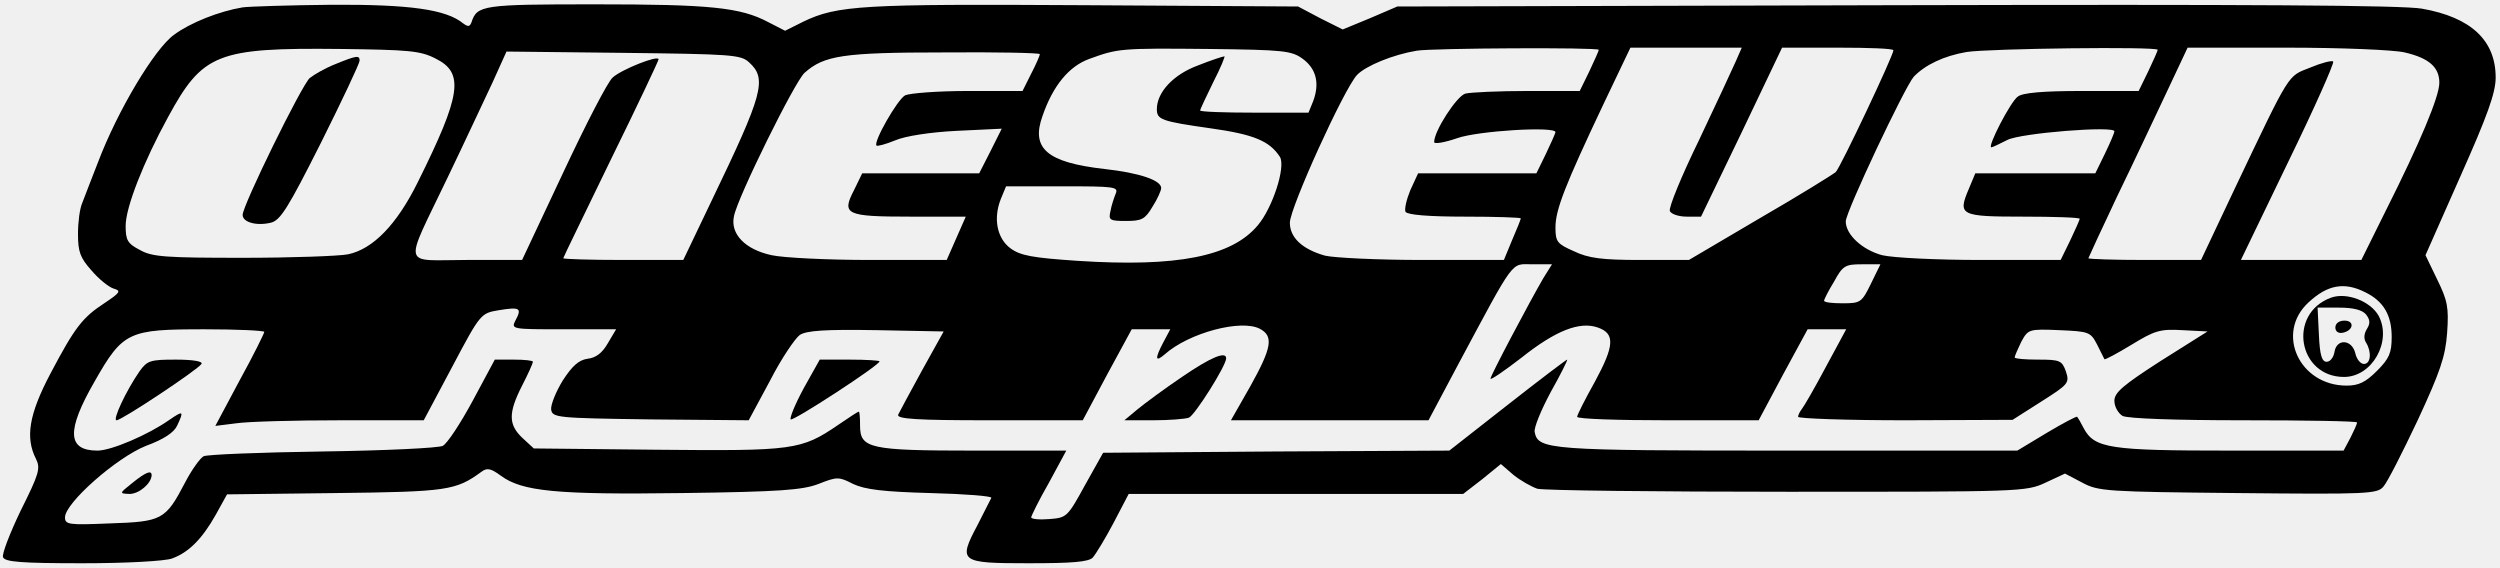
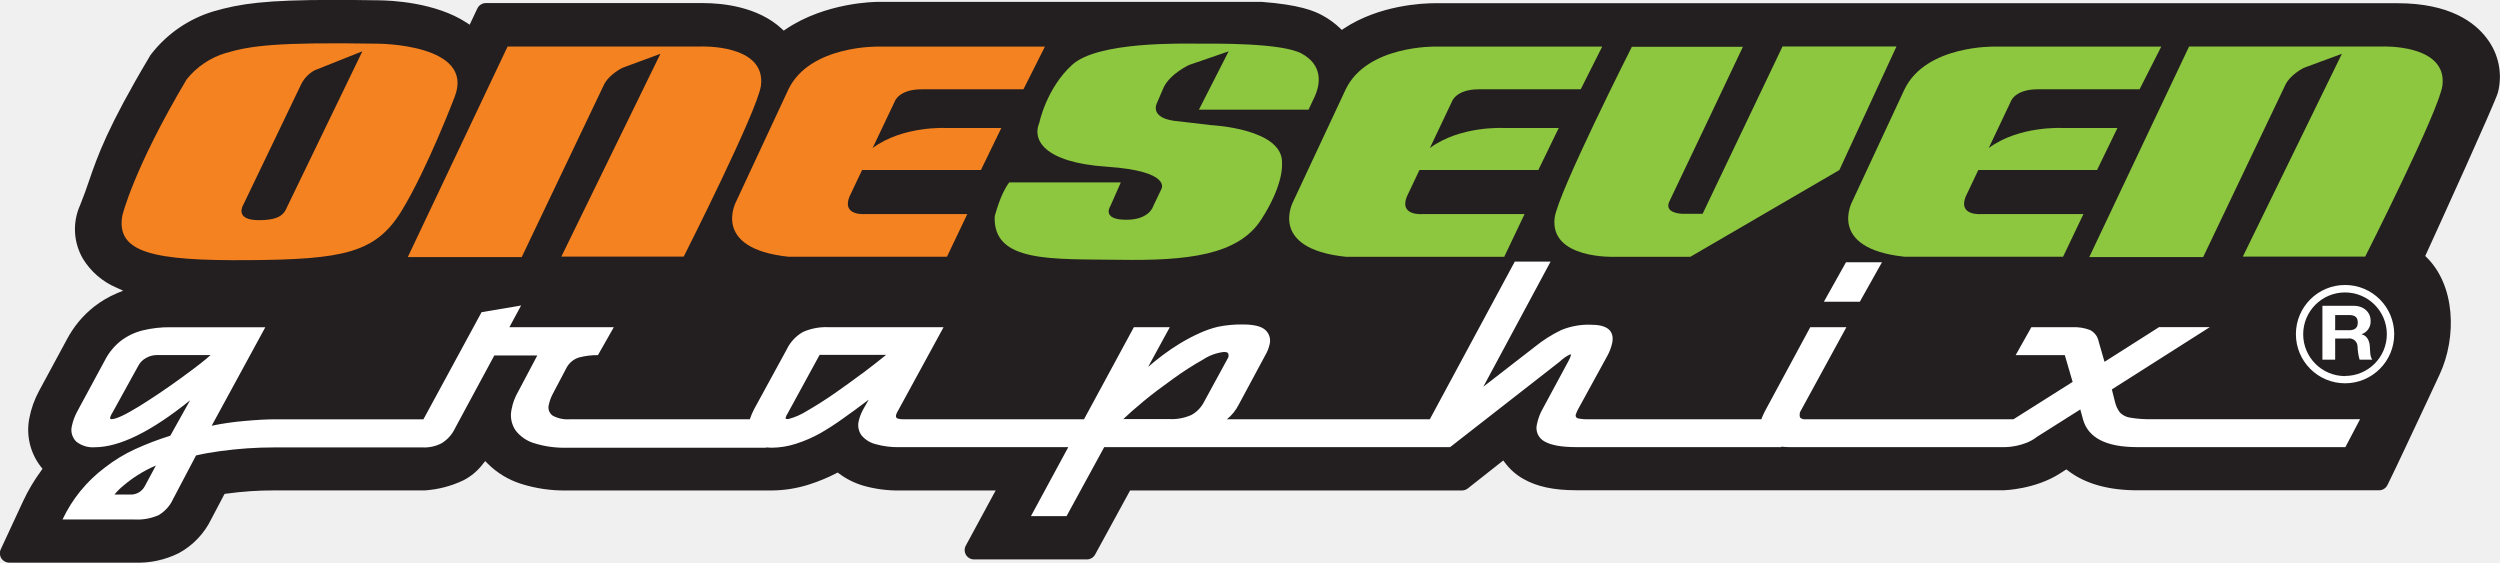
- <svg xmlns="http://www.w3.org/2000/svg" version="1.0" width="577pt" height="131pt" viewBox="0 0 577 131" preserveAspectRatio="xMidYMid meet">
-   <g transform="translate(0,131) scale(0.1,-0.1)" fill="#000000" stroke="none">
-     <path d="M560 1293 c-54 -9 -120 -35 -158 -63 -45 -32 -131 -176 -176 -295 -15 -38 -31 -80 -36 -93 -6 -13 -10 -45 -10 -72 0 -41 5 -55 31 -84 16 -19 39 -38 51 -42 18 -5 16 -9 -20 -33 -52 -34 -69 -56 -126 -164 -49 -93 -58 -147 -33 -196 11 -22 7 -35 -35 -119 -25 -52 -44 -101 -41 -108 4 -11 42 -14 183 -14 102 0 191 5 207 11 39 14 70 46 101 101 l26 47 251 3 c258 3 277 6 336 49 13 10 22 8 45 -9 49 -36 127 -44 418 -40 227 3 278 7 315 21 43 17 47 17 80 0 28 -13 70 -18 179 -21 79 -2 142 -7 140 -11 -2 -4 -16 -32 -32 -63 -45 -85 -41 -88 118 -88 100 0 138 3 148 13 7 8 29 44 48 80 l35 67 386 0 386 0 44 34 43 35 29 -25 c16 -13 41 -27 55 -32 15 -4 275 -7 577 -7 539 0 551 0 596 21 l45 21 40 -21 c37 -20 56 -21 359 -24 300 -3 322 -2 336 15 9 10 44 79 79 153 52 112 64 147 68 202 4 59 1 74 -23 123 l-27 56 81 183 c62 139 81 192 81 227 0 86 -57 139 -170 159 -46 8 -400 10 -1215 8 l-1150 -3 -63 -27 -63 -26 -52 26 -51 27 -493 3 c-512 3 -570 0 -649 -38 l-42 -21 -39 20 c-64 34 -134 41 -399 41 -262 0 -273 -2 -286 -42 -4 -10 -8 -10 -19 -2 -39 32 -122 44 -303 43 -100 -1 -192 -4 -206 -6z m445 -118 c67 -33 60 -83 -41 -286 -48 -97 -103 -154 -161 -166 -21 -4 -130 -8 -243 -8 -177 0 -209 2 -237 18 -29 15 -33 23 -33 56 0 42 41 147 98 251 80 147 113 160 397 157 158 -2 185 -4 220 -22z m2002 -1 c31 -23 39 -56 24 -97 l-11 -27 -125 0 c-69 0 -125 2 -125 5 0 3 14 32 30 65 17 33 28 60 26 60 -3 0 -31 -9 -61 -21 -57 -21 -95 -62 -95 -101 0 -24 10 -28 123 -44 100 -14 137 -29 161 -66 14 -23 -17 -118 -51 -158 -60 -72 -186 -97 -416 -82 -104 7 -132 12 -155 29 -31 23 -40 69 -22 114 l12 29 130 0 c120 0 130 -1 123 -17 -4 -10 -10 -28 -12 -40 -5 -21 -2 -23 36 -23 36 0 44 4 61 33 11 17 20 37 20 43 0 18 -50 35 -131 44 -132 15 -170 47 -143 122 24 70 61 115 108 132 66 24 71 25 273 23 177 -2 194 -4 220 -23z m683 21 c0 -2 -10 -25 -22 -50 l-22 -45 -120 0 c-67 0 -131 -3 -144 -6 -20 -6 -72 -86 -72 -112 0 -5 24 -1 53 9 47 17 227 28 227 14 0 -2 -10 -25 -22 -50 l-22 -45 -136 0 -137 0 -18 -39 c-9 -22 -14 -44 -11 -50 5 -7 54 -11 137 -11 71 0 129 -2 129 -4 0 -2 -9 -25 -20 -50 l-19 -46 -188 0 c-103 0 -205 5 -225 10 -53 15 -81 42 -81 76 0 34 125 309 155 341 20 21 83 47 138 56 35 6 420 8 420 2z m316 -27 c-8 -18 -46 -100 -85 -182 -40 -82 -70 -155 -67 -163 3 -7 20 -13 39 -13 l33 0 94 195 93 195 129 0 c70 0 128 -2 128 -6 0 -12 -122 -270 -133 -281 -7 -6 -86 -55 -176 -107 l-163 -96 -112 0 c-88 0 -120 4 -153 20 -39 17 -43 22 -43 55 0 41 22 97 110 283 l63 132 129 0 128 0 -14 -32z m974 27 c0 -2 -10 -25 -22 -50 l-22 -45 -131 0 c-89 0 -137 -4 -148 -13 -17 -12 -71 -117 -61 -117 3 0 19 8 37 17 31 16 247 33 247 20 0 -4 -10 -27 -22 -52 l-22 -45 -139 0 -138 0 -15 -36 c-26 -61 -20 -64 126 -64 71 0 130 -2 130 -5 0 -2 -10 -25 -22 -50 l-22 -45 -184 0 c-102 0 -203 5 -228 11 -45 12 -84 47 -84 78 0 22 136 310 157 334 26 27 69 48 122 57 50 8 441 13 441 5z m570 -6 c56 -13 80 -34 80 -70 0 -32 -45 -139 -124 -296 l-56 -113 -139 0 -139 0 109 226 c61 125 107 229 104 232 -3 3 -27 -3 -53 -14 -53 -21 -44 -6 -175 -281 l-77 -163 -130 0 c-71 0 -130 2 -130 4 0 1 30 66 66 142 37 76 88 185 115 242 l48 102 228 0 c125 0 248 -5 273 -11z m-3821 -23 c42 -38 32 -73 -86 -318 l-66 -138 -139 0 c-76 0 -138 2 -138 4 0 2 50 104 110 228 61 124 110 228 110 231 0 11 -87 -24 -106 -42 -11 -9 -62 -108 -114 -219 l-95 -202 -128 0 c-151 0 -146 -23 -45 188 39 81 85 180 104 220 l33 73 270 -3 c248 -3 271 -4 290 -22z m671 19 c0 -3 -9 -24 -20 -45 l-20 -40 -126 0 c-69 0 -134 -5 -145 -10 -18 -10 -74 -108 -66 -116 2 -2 21 3 43 12 23 10 81 19 142 22 l104 5 -26 -52 -26 -51 -135 0 -135 0 -19 -39 c-29 -56 -19 -61 130 -61 l128 0 -22 -50 -22 -50 -177 0 c-97 0 -200 5 -227 11 -61 13 -96 49 -87 90 8 43 141 312 163 331 45 40 89 47 321 47 122 1 222 -1 222 -4z m1162 -517 c-32 -55 -122 -225 -122 -232 0 -4 32 18 71 48 79 63 135 85 177 70 40 -14 38 -42 -7 -125 -23 -41 -41 -77 -41 -81 0 -5 94 -8 209 -8 l210 0 56 105 57 105 44 0 45 0 -47 -87 c-26 -49 -51 -92 -56 -98 -4 -5 -8 -13 -8 -17 0 -4 111 -8 248 -8 l247 1 66 42 c63 40 66 43 57 70 -9 25 -14 27 -64 27 -30 0 -54 2 -54 5 0 4 7 19 15 36 16 29 17 30 88 27 68 -3 72 -4 87 -33 8 -16 16 -32 17 -34 1 -2 29 13 62 33 54 33 66 37 118 34 l58 -3 -108 -68 c-87 -56 -107 -73 -107 -92 0 -14 9 -29 19 -35 12 -6 120 -10 280 -10 144 0 261 -2 261 -5 0 -4 -7 -19 -15 -35 l-16 -30 -260 0 c-280 0 -315 5 -340 52 -6 12 -13 24 -15 26 -1 2 -33 -15 -70 -37 l-68 -41 -530 0 c-554 0 -576 2 -584 43 -2 10 15 51 37 92 23 41 40 75 38 75 -2 0 -64 -47 -138 -105 l-134 -105 -400 -2 -399 -3 -42 -75 c-40 -73 -42 -75 -82 -78 -23 -2 -42 0 -42 4 0 3 18 40 41 80 l40 74 -213 0 c-242 0 -263 5 -263 58 0 18 -1 32 -3 32 -2 0 -23 -14 -48 -31 -85 -58 -103 -60 -417 -57 l-285 3 -26 24 c-33 31 -33 58 -1 121 14 27 25 52 25 55 0 3 -20 5 -44 5 l-44 0 -51 -95 c-28 -52 -59 -99 -69 -104 -9 -5 -134 -11 -277 -13 -143 -2 -267 -7 -275 -11 -8 -4 -28 -32 -43 -61 -45 -86 -53 -90 -173 -94 -95 -4 -104 -3 -104 14 0 33 119 138 187 165 41 15 65 31 72 47 16 34 14 35 -18 13 -48 -34 -134 -71 -166 -71 -70 0 -72 46 -7 159 66 116 78 121 254 121 76 0 138 -3 138 -6 0 -3 -25 -54 -57 -112 l-56 -105 48 6 c26 4 135 7 241 7 l192 0 66 124 c65 123 66 123 107 130 49 8 54 5 39 -23 -11 -21 -9 -21 111 -21 l121 0 -19 -32 c-13 -23 -28 -34 -47 -36 -20 -3 -35 -16 -57 -50 -16 -26 -28 -56 -27 -67 3 -19 12 -20 230 -23 l226 -2 49 91 c26 51 58 98 69 106 16 10 57 13 177 11 l155 -3 -50 -90 c-27 -49 -52 -96 -55 -102 -4 -10 42 -13 210 -13 l216 0 56 105 57 105 44 0 45 0 -16 -30 c-20 -38 -19 -47 3 -28 56 50 177 82 220 59 32 -17 27 -44 -22 -132 l-45 -79 228 0 228 0 68 128 c134 250 121 232 172 232 l45 0 -20 -32z m756 -13 c-21 -43 -24 -45 -65 -45 -24 0 -43 2 -43 6 0 3 10 23 23 44 20 37 26 40 64 40 l43 0 -22 -45z m1142 -20 c42 -21 60 -53 60 -103 0 -37 -6 -50 -34 -78 -26 -26 -42 -34 -70 -34 -109 0 -165 121 -88 192 44 41 83 48 132 23z" />
-     <path d="M774 1162 c-23 -9 -49 -24 -59 -32 -18 -15 -155 -294 -155 -316 0 -17 32 -26 65 -18 22 5 40 34 116 185 49 98 89 183 89 189 0 13 -7 12 -56 -8z" />
-     <path d="M2728 440 c-40 -27 -86 -61 -103 -75 l-30 -25 67 0 c36 0 74 3 82 6 14 6 86 120 86 137 0 17 -35 3 -102 -43z" />
-     <path d="M322 453 c-31 -45 -63 -113 -53 -113 12 0 188 117 196 130 4 6 -20 10 -59 10 -59 0 -66 -2 -84 -27z" />
-     <path d="M1855 414 c-20 -37 -33 -69 -30 -72 5 -5 205 125 205 134 0 2 -31 4 -69 4 l-69 0 -37 -66z" />
-     <path d="M305 195 c-30 -24 -30 -24 -6 -25 22 0 50 24 51 43 0 13 -14 7 -45 -18z" />
-     <path d="M5380 623 c-101 -37 -76 -183 30 -183 65 0 111 82 80 141 -19 34 -74 55 -110 42z m81 -39 c9 -12 10 -20 2 -33 -7 -11 -8 -23 -2 -32 13 -21 11 -49 -5 -49 -8 0 -17 11 -20 25 -8 32 -43 34 -48 3 -2 -13 -10 -23 -18 -23 -11 0 -16 15 -18 63 l-3 62 49 0 c33 0 54 -5 63 -16z" />
-     <path d="M5390 554 c0 -9 7 -14 17 -12 25 5 28 28 4 28 -12 0 -21 -6 -21 -16z" />
-   </g>
+ <svg xmlns="http://www.w3.org/2000/svg" id="Layer_1" data-name="Layer 1" viewBox="0 0 576.19 129.68">
+   <defs>
+     <style>.cls-1{fill:#231f20;}.cls-2{fill:#8dc63f;}.cls-3{fill:#f58220;}.cls-4{fill:#fff;}</style>
+   </defs>
+   <path class="cls-1" d="M680.86,250.54c-2.75-3.71-8.56-8.14-20.64-8.14l-221.57,0h-.24c-2.85,0-12.81.42-21,5.83l-.48.32-.41-.4a19,19,0,0,0-3.94-2.88c-2.05-1.14-5.5-2.53-14.12-3.18H310c-.49,0-12,.07-21.22,6.31l-.47.32-.42-.4c-5.56-5.17-13.78-5.95-18.19-5.95h-50a2.18,2.18,0,0,0-2,1.24l-1.42,3-.35.75-.69-.46c-7.21-4.72-17.45-5.15-20.4-5.17-3.87-.06-7.19-.09-10.15-.09-15.9,0-21.64.85-27.81,2.64a28.61,28.61,0,0,0-14.31,9.8l-.21.29-.09.13-.19.33c-9.63,16.19-11.87,22.69-13.85,28.43-.6,1.76-1.23,3.58-2.08,5.67a13.52,13.52,0,0,0,.64,12.36,16.74,16.74,0,0,0,7.76,6.68l1.51.68-1.53.64a23.21,23.21,0,0,0-5.1,3,23.56,23.56,0,0,0-6.33,7.59l-6.42,11.88a21.72,21.72,0,0,0-2.23,6.24,13.83,13.83,0,0,0,2.69,11.28l.34.43-.32.45a41.25,41.25,0,0,0-4.15,7l-5.16,11.11a2.16,2.16,0,0,0,2,3.07h28.89a21.26,21.26,0,0,0,10.16-2.2,17.75,17.75,0,0,0,7.48-7.85l2.88-5.47.18-.33.37-.05c1.8-.25,3.66-.44,5.52-.57s3.64-.18,5.44-.18h34.77a24.51,24.51,0,0,0,8.95-2.33,13.2,13.2,0,0,0,4.51-3.8l.51-.63.57.58a19,19,0,0,0,7.76,4.68,32.77,32.77,0,0,0,10.3,1.51h47.39a29,29,0,0,0,8.67-1.39,40.33,40.33,0,0,0,6.15-2.54l.4-.2.37.27a17.49,17.49,0,0,0,5.62,2.78,28.89,28.89,0,0,0,8.23,1.08h22.19l-.58,1.06-6.3,11.64a2.15,2.15,0,0,0,1.9,3.19h26a2.15,2.15,0,0,0,1.9-1.13l7.86-14.39.2-.37h76.49a2.21,2.21,0,0,0,1.33-.46l7.61-6,.58-.45.44.58a13.57,13.57,0,0,0,4.21,3.68c3.11,1.77,7,2.6,12.18,2.6H569.5c.07,0,7.23-.17,13-3.9l1-.64.42-.27.4.3c3.91,3,9.27,4.52,15.93,4.52H656a2.16,2.16,0,0,0,1.94-1.23c2-4,5.86-12.36,9-19l3-6.43c4-8.56,3.75-20.73-3.3-27.34,3.38-7.4,15.88-34.83,16.75-37.66A14.55,14.55,0,0,0,680.86,250.54Z" transform="translate(-107.68 -241.66)" />
+   <path class="cls-2" d="M615.46,300.9H589.21l23-48.52h44.52s15.06-.61,13.87,9c-.76,5.75-17.8,39.42-17.8,39.42H624.6l22.83-46.74-8.75,3.23s-3.17,1.53-4.31,4Z" transform="translate(-107.68 -241.66)" />
+   <path class="cls-2" d="M518.51,252.37h26.26l-13.16,28.48-34.35,20h-17.4s-15.05.61-13.87-9c.76-5.74,17.8-39.41,17.8-39.41h25.59S493.79,285.33,492.47,288s2.26,2.94,3.21,2.94h4.41Z" transform="translate(-107.68 -241.66)" />
+   <path class="cls-2" d="M459.06,291h-23.6s-5.32.46-3.55-4l2.92-6.16h27.4l4.7-9.68H454.11s-9.89-.54-16.87,4.61l5.07-10.69s.89-2.84,6.22-2.84H472l4.95-9.84H438.64s-15.86-.39-20.8,9.84L405.78,288s-6.09,10.92,12.06,12.84h36.53Z" transform="translate(-107.68 -241.66)" />
+   <path class="cls-2" d="M587.86,291h-23.6s-5.32.46-3.55-4l2.92-6.16H591l4.7-9.68H582.91s-9.89-.54-16.87,4.61l5.07-10.69s.89-2.84,6.22-2.84H600.8l5-9.84H567.44s-15.86-.39-20.81,9.84l-12,25.75s-6.09,10.92,12,12.84h36.54Z" transform="translate(-107.68 -241.66)" />
+   <path class="cls-2" d="M340.28,283.7H366l-2.41,5.46s-2.16,3.15,3.68,3.15c5.37,0,6.21-3.15,6.21-3.15l1.91-4s2.27-4.07-12.56-5.07-17.26-6.38-15.61-10.15c0,0,1.65-8,7.61-13.38s25.37-4.84,29.05-4.84,19.28-.23,23.85,2.31,4.69,6.68,2.54,10.76l-1,2.15H384l6.85-13.45-9.13,3.15s-4.32,2-5.84,5.15l-1.52,3.54s-2.16,3.77,5.07,4.3l7.44.88s16.79.79,16.28,8.89c0,0,.51,4.69-4.82,12.91s-17.12,9.46-32.6,9.23-29.3.77-28.79-10.07C337,291.47,338.12,286.55,340.28,283.7Z" transform="translate(-107.68 -241.66)" />
+   <path class="cls-3" d="M227.93,300.9H201.67l23-48.52h44.52s15.06-.61,13.87,9c-.76,5.75-17.8,39.42-17.8,39.42H237.06l22.83-46.74-8.75,3.23s-3.17,1.53-4.31,4Z" transform="translate(-107.68 -241.66)" />
+   <path class="cls-3" d="M330.62,291H307s-5.33.46-3.55-4l2.92-6.16h27.39l4.7-9.68H325.68s-9.9-.54-16.88,4.61l5.08-10.69s.89-2.84,6.22-2.84h23.46l4.95-9.84H310.2s-15.85-.39-20.8,9.84l-12,25.75s-6.09,10.92,12,12.84h36.53Z" transform="translate(-107.68 -241.66)" />
+   <path class="cls-3" d="M194.7,251.73c-23.47-.38-29.18.46-35,2.15a18.24,18.24,0,0,0-9,6.07c-12.31,20.69-14.84,31.45-14.84,31.45-1.44,8.5,7.1,10.38,29,10.22s29.43-1.61,35.39-11.38S212.46,264,212.46,264C217.28,251.73,194.7,251.73,194.7,251.73Zm-20.8,37.52c-.64,1.46-1.35,3.17-6.6,3.15-5.75,0-3.55-3.54-3.55-3.54l13.45-28a7.51,7.51,0,0,1,3-3l11-4.38Z" transform="translate(-107.68 -241.66)" />
+   <path class="cls-4" d="M541.43,302.1h-8.29l-5.1,9.11h8.28Zm62.2,36.17a26,26,0,0,1-5-.35,4.19,4.19,0,0,1-2.34-1.16,6.56,6.56,0,0,1-1.18-2.57l-.7-2.78L617,317.05h-11.7l-12.58,8-1.34-4.65a3.74,3.74,0,0,0-2-2.68,10,10,0,0,0-3.94-.65h-9.58l-3.62,6.44h11.33l1.8,6.17-13.63,8.61H523.84a1.64,1.64,0,0,1-1.21-.32c-.19-.21-.22-.64-.11-1.28l10.71-19.62H524.9l-10.49,19.44a15.15,15.15,0,0,0-.78,1.78H474a11.09,11.09,0,0,1-2.62-.2.68.68,0,0,1-.53-.86,8.43,8.43,0,0,1,.5-1.18l6.74-12.3a11.28,11.28,0,0,0,1.18-3.11q.74-4.14-4.92-4.14a16.56,16.56,0,0,0-6.8,1.21,31,31,0,0,0-6.12,3.87l-11.88,9.21,15.5-28.83H456.8l-19.58,36.33H390.46a10.32,10.32,0,0,0,2.71-3.36l6.14-11.42a8.62,8.62,0,0,0,1-2.54,3.32,3.32,0,0,0-1-3.26q-1.39-1.28-5.29-1.27a26.76,26.76,0,0,0-5.67.54,23.44,23.44,0,0,0-4.31,1.51,42.23,42.23,0,0,0-4.41,2.33q-2.15,1.31-4,2.71t-3.34,2.7l5-9.16h-8.28l-11.49,21.22H315.84a4,4,0,0,1-1.29-.17c-.31-.11-.43-.36-.36-.77a3.32,3.32,0,0,1,.26-.66l10.7-19.62H298.6a13,13,0,0,0-5.87,1.11,9.24,9.24,0,0,0-3.77,4.09l-7.46,13.66a15.53,15.53,0,0,0-1,2.36H239a7.15,7.15,0,0,1-3.92-.82,2.31,2.31,0,0,1-.91-2.54,9.54,9.54,0,0,1,1-2.66l3.06-5.8a4.85,4.85,0,0,1,3-2.45,16.59,16.59,0,0,1,4.26-.51l3.66-6.44H225.08l2.7-5-9.11,1.54-13.4,24.69H171.11q-2.87,0-7.15.39a63.39,63.39,0,0,0-7.49,1.09l12.36-22.7H147a26,26,0,0,0-6.49.74,13.8,13.8,0,0,0-5,2.41,13.6,13.6,0,0,0-3.64,4.44l-6.34,11.73a12.31,12.31,0,0,0-1.27,3.38,3.76,3.76,0,0,0,1,3.66,6.08,6.08,0,0,0,4.23,1.3q8.58,0,22-10.82l-4.56,8.16a68.86,68.86,0,0,0-8.07,3.08,34.93,34.93,0,0,0-7.05,4.29,31.92,31.92,0,0,0-9.72,11.94h16.64a12,12,0,0,0,5.5-1,8.24,8.24,0,0,0,3.32-3.67l5.31-10.09q2.47-.58,5.58-1t6.2-.64q3.11-.21,6.12-.21h34.36a8.53,8.53,0,0,0,4.41-1,8.17,8.17,0,0,0,3.08-3.52l9-16.68h9.91l-4.45,8.4a12.48,12.48,0,0,0-1.48,4,6.23,6.23,0,0,0,.91,4.87,8.48,8.48,0,0,0,4.43,3,23.06,23.06,0,0,0,7.17,1h46.09l.06-.07a11.86,11.86,0,0,0,1.24.07,18.85,18.85,0,0,0,5.66-.92,30.74,30.74,0,0,0,5.67-2.47A60.43,60.43,0,0,0,302,338.1c1.6-1.12,3.56-2.56,5.91-4.33l-1.23,2.14a10.36,10.36,0,0,0-1.1,2.84,4,4,0,0,0,.7,3.3,6.27,6.27,0,0,0,3.29,2,18.84,18.84,0,0,0,5.39.67h38.93l-8.6,15.89h8.21l8.67-15.89h79.72L467.17,325a8.7,8.7,0,0,1,2.45-1.69c.1,0,.13.09.1.27a5.22,5.22,0,0,1-.52,1.24l-5.9,10.94a12,12,0,0,0-1.39,3.66,3.51,3.51,0,0,0,1.78,4q2.26,1.29,7.24,1.29h47.23l.1-.11a15,15,0,0,0,1.84.11h49.74s4.33,0,7.3-2.36l10-6.32.61,2.24q1.75,6.44,12.49,6.44h48l3.38-6.44ZM141.09,353.64a3.61,3.61,0,0,1-3.46,2h-3.57a13.92,13.92,0,0,1,2-2,28.67,28.67,0,0,1,3.37-2.49,28.16,28.16,0,0,1,4.18-2.2Zm8.37-24.89q-5.07,3.69-9.79,6.6t-6.3,2.92q-.37,0-.3-.42a4.59,4.59,0,0,1,.58-1.18l5.95-10.79a4.31,4.31,0,0,1,1.73-1.71,5.07,5.07,0,0,1,2.55-.68h12.34Q154.53,325.07,149.46,328.75Zm156.91-1q-3.09,2.31-6.28,4.53t-6.28,4a15.61,15.61,0,0,1-4.38,1.95h-.49a.25.25,0,0,1-.19-.3,3,3,0,0,1,.47-1l7.36-13.48h15.33Q309.45,325.46,306.37,327.77Zm75.76,9.61a11.09,11.09,0,0,1-4.82.89H366.57c1.05-1,2.61-2.41,4.66-4.1s4.33-3.41,6.83-5.19a71.8,71.8,0,0,1,6.89-4.43,11.19,11.19,0,0,1,4.75-1.75c.51,0,.84.08,1,.25a1.32,1.32,0,0,1,.07,1l-5.6,10.28A7.14,7.14,0,0,1,382.13,337.38Z" transform="translate(-107.68 -241.66)" />
+   <path class="cls-4" d="M648.16,307.34a11.33,11.33,0,1,0,11.33,11.33A11.33,11.33,0,0,0,648.16,307.34Zm0,21a9.64,9.64,0,1,1,9.63-9.64A9.64,9.64,0,0,1,648.16,328.31Z" transform="translate(-107.68 -241.66)" />
+   <path class="cls-4" d="M642.94,312.14h7.2c2.4,0,3.91,1.55,3.91,3.43a3.07,3.07,0,0,1-2.11,3.13v0c1.44.35,1.85,1.66,1.94,2.91.06.78,0,2.25.56,2.95h-2.93a12.66,12.66,0,0,1-.47-3,1.9,1.9,0,0,0-2.23-1.88h-2.93v4.87h-2.94Zm2.94,5.63h3.21c1.31,0,2-.52,2-1.78s-.71-1.72-2-1.72h-3.21Z" transform="translate(-107.68 -241.66)" />
</svg>
